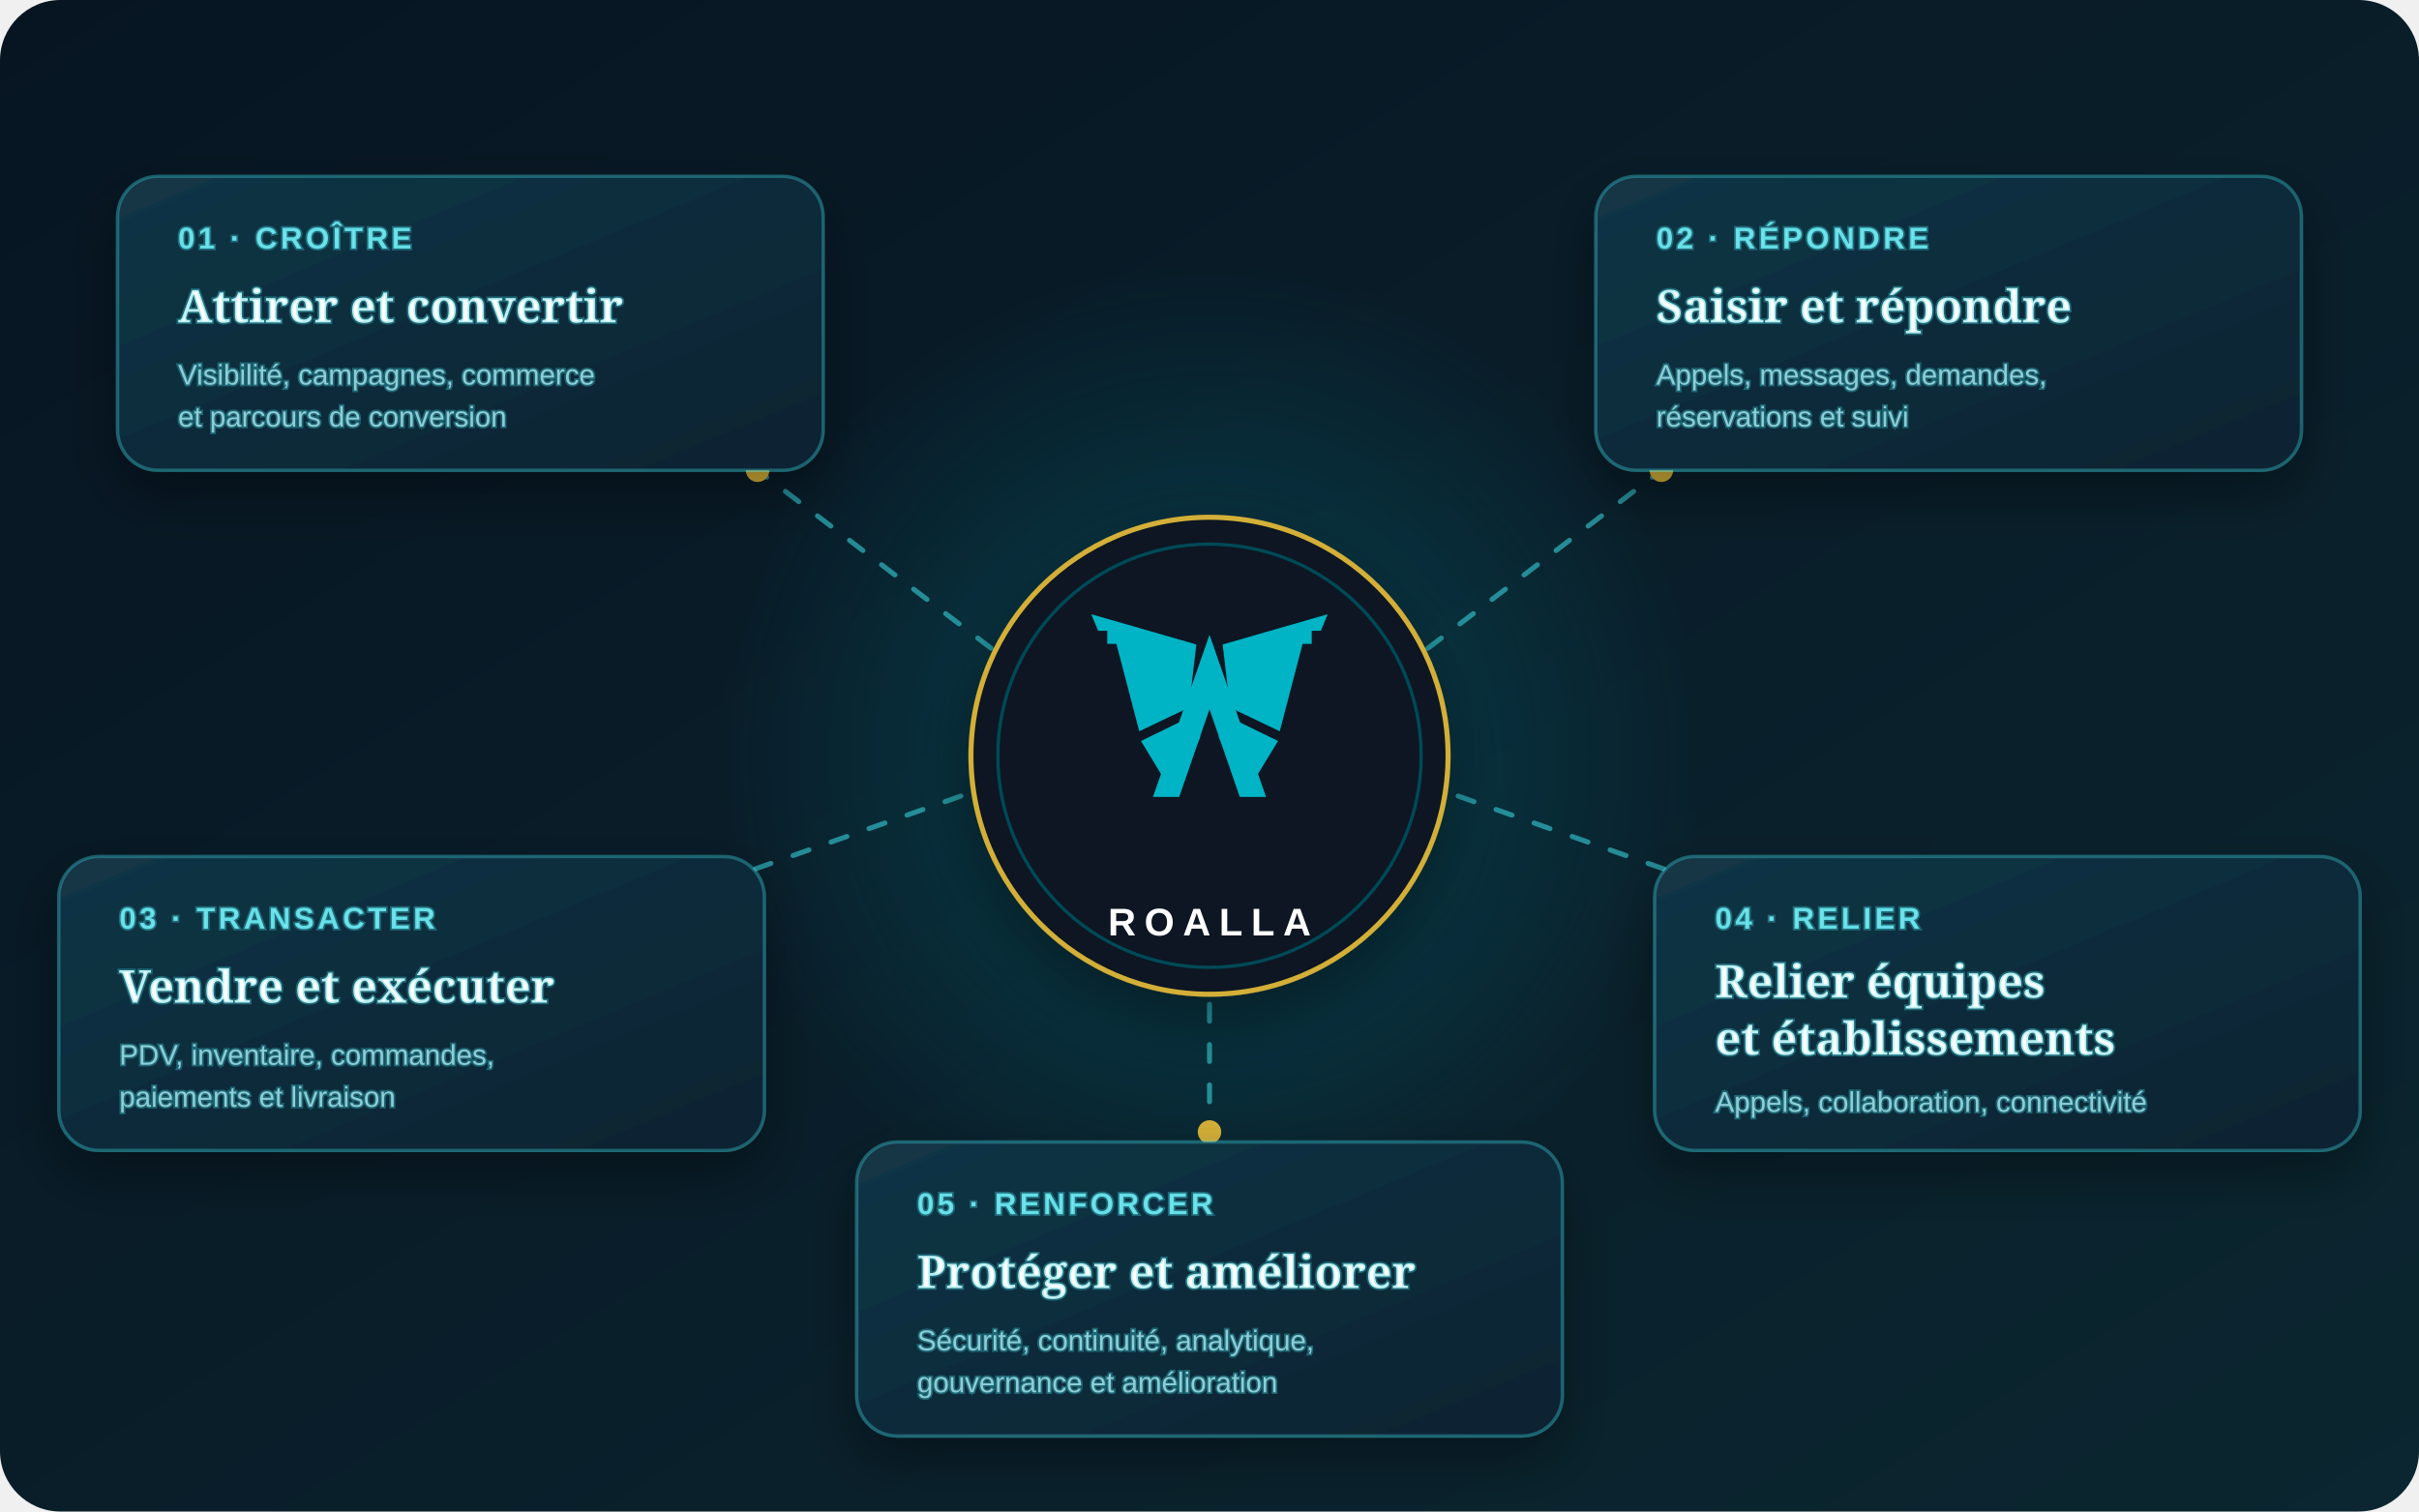
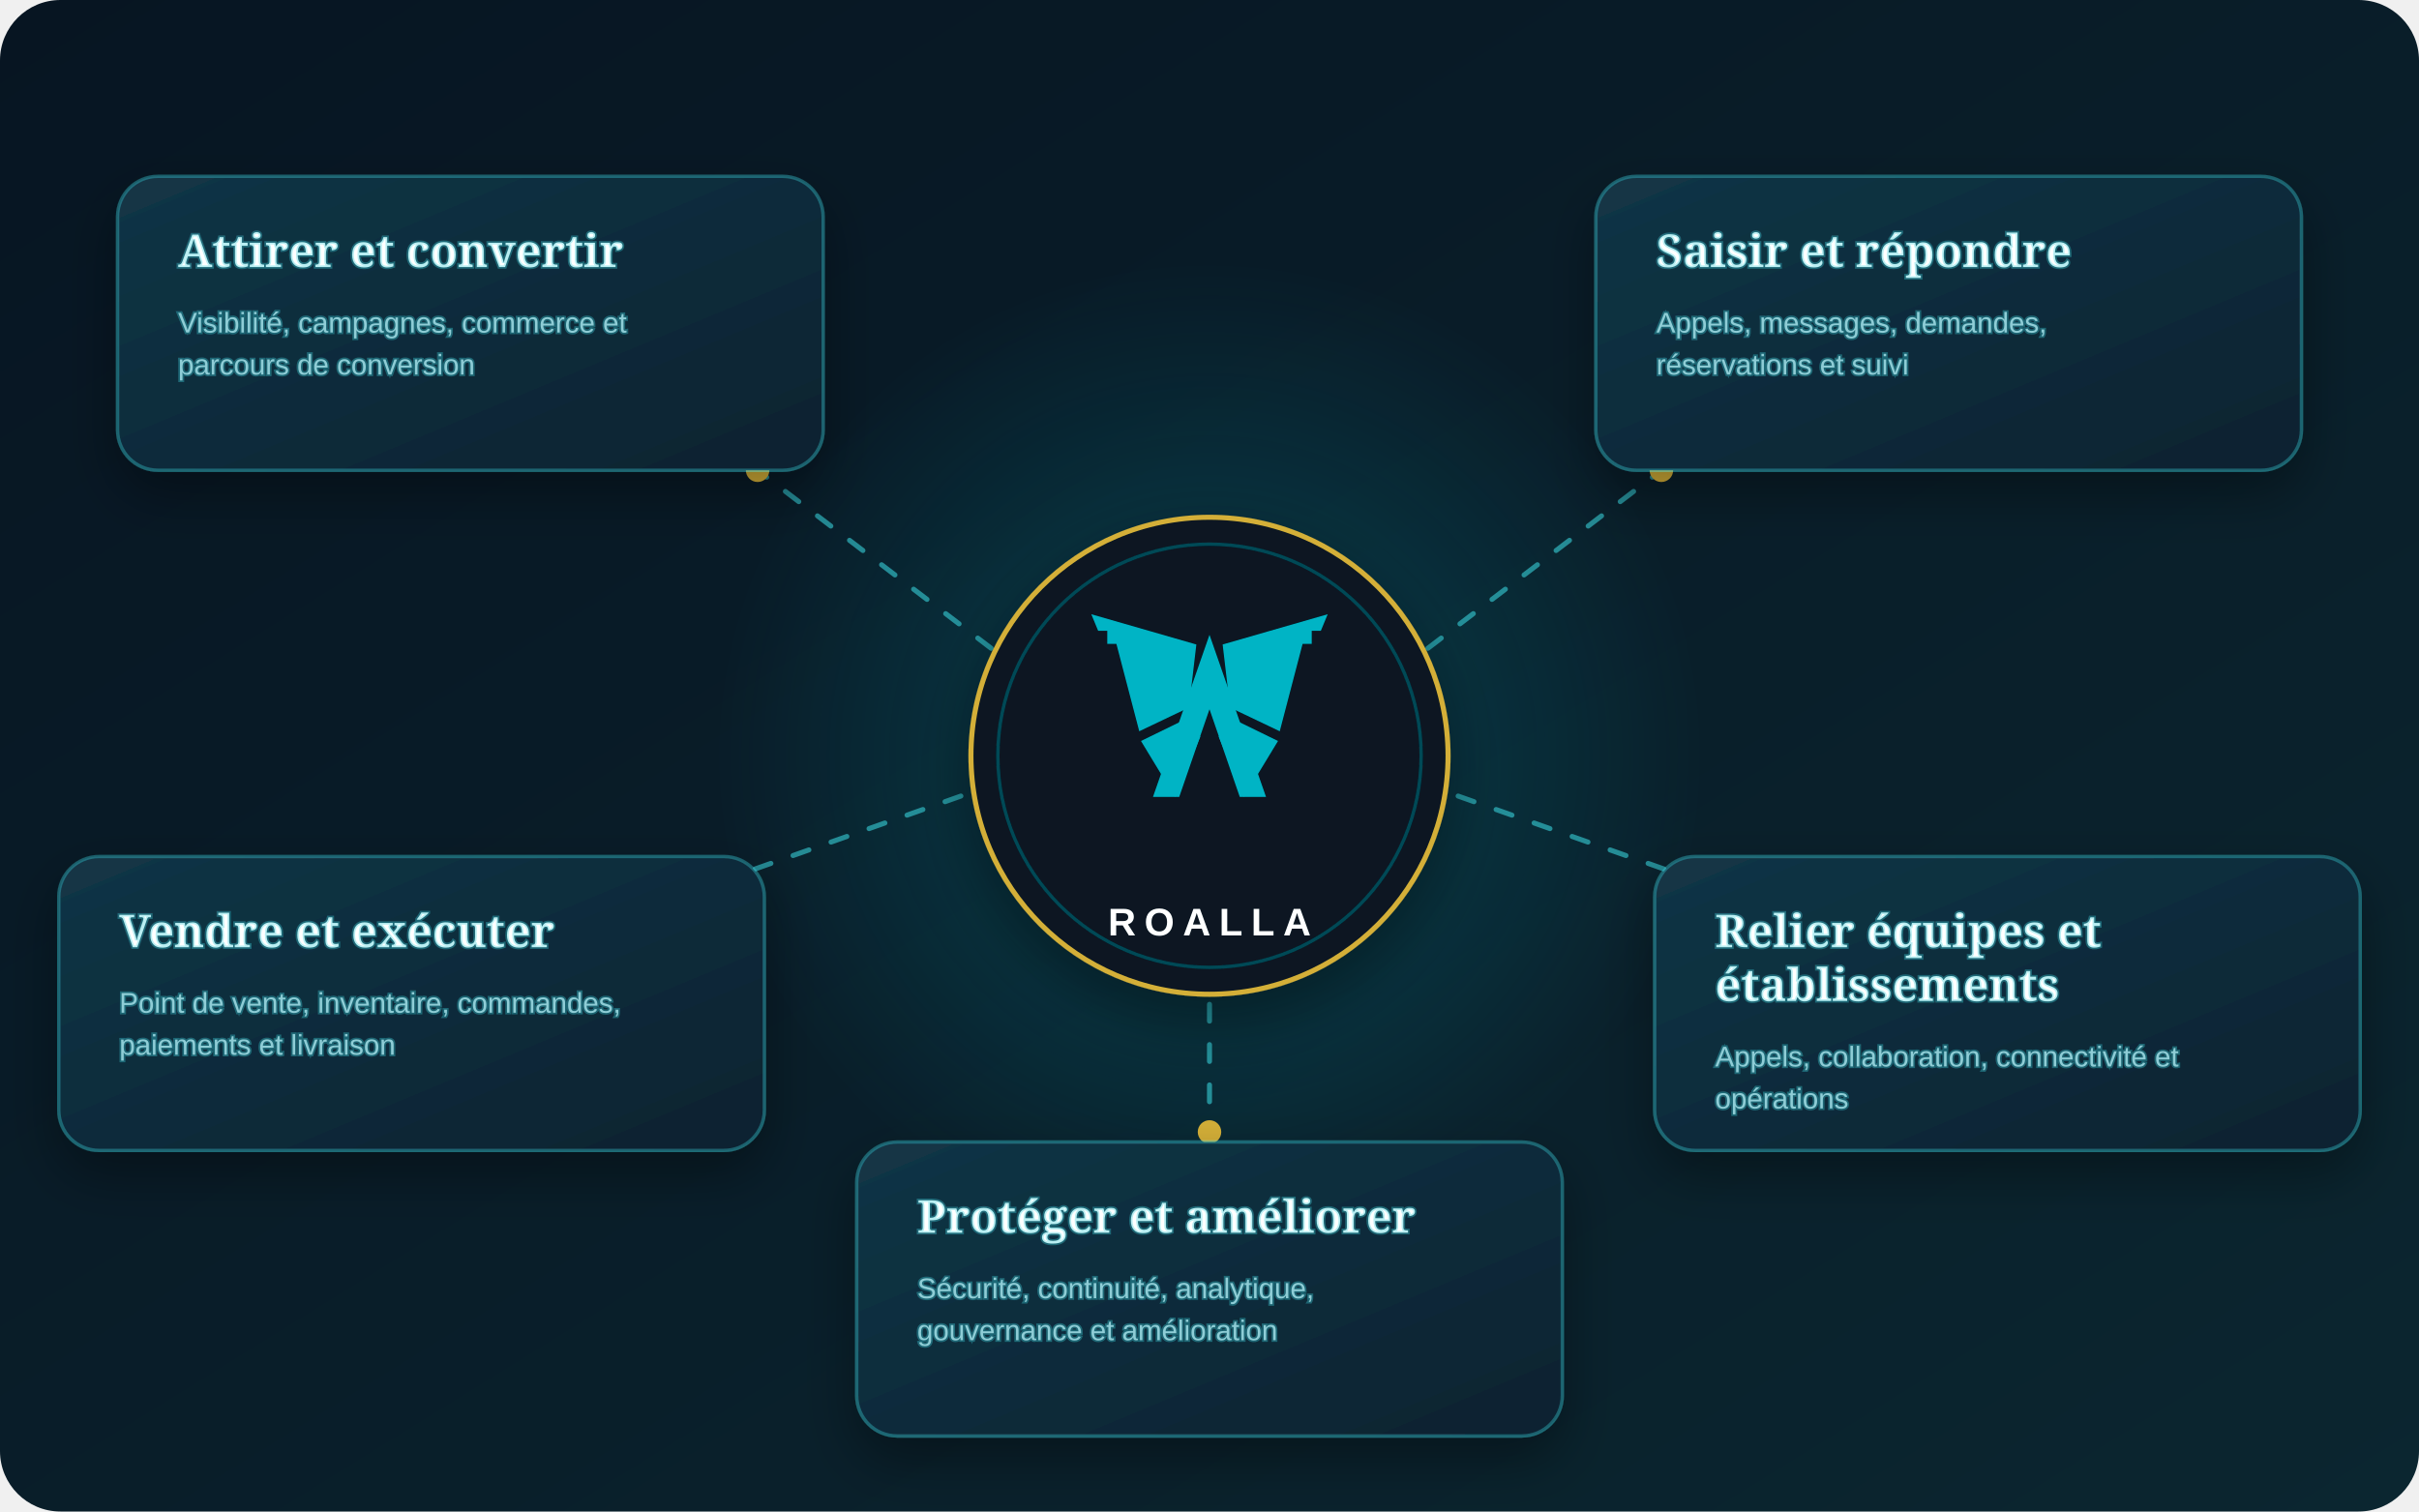
<svg xmlns="http://www.w3.org/2000/svg" viewBox="0 0 1440 900" role="img" aria-labelledby="title desc">
  <defs>
    <linearGradient id="bg" x1="0" y1="0" x2="1" y2="1">
      <stop stop-color="#071522" />
      <stop offset="1" stop-color="#0b2630" />
    </linearGradient>
    <linearGradient id="panel" x1="0" y1="0" x2="1" y2="1">
      <stop stop-color="#123546" />
      <stop offset="1" stop-color="#0b2230" />
    </linearGradient>
    <radialGradient id="halo">
      <stop stop-color="#00b4c5" stop-opacity=".25" />
      <stop offset="1" stop-color="#00b4c5" stop-opacity="0" />
    </radialGradient>
    <filter id="shadow" x="-20%" y="-30%" width="140%" height="160%">
      <feDropShadow dx="0" dy="14" stdDeviation="16" flood-color="#000" flood-opacity=".36" />
    </filter>
-     <style>
-       .connector{fill:none;stroke:#39d5df;stroke-width:3;stroke-linecap:round;stroke-dasharray:10 14;opacity:.58;animation:flow 6s linear infinite}.node{fill:#d4af37;filter:url(#shadow);animation:pulse 2.8s ease-in-out infinite}.panel{fill:url(#panel);stroke:#3bd1dc;stroke-opacity:.36;stroke-width:2;filter:url(#shadow);animation:drift 5s ease-in-out infinite}.p2{animation-delay:-1s}.p3{animation-delay:-2s}.p4{animation-delay:-3s}.p5{animation-delay:-4s}.kicker{fill:#7be6ec;font:700 18px Arial,sans-serif;letter-spacing:2px}.label{fill:#fff;font:700 27px Georgia,serif}.detail{fill:#bdcbd3;font:400 17px Arial,sans-serif}@keyframes flow{to{stroke-dashoffset:-96}}@keyframes pulse{50%{opacity:.48;transform:scale(.84);transform-origin:center}}@keyframes drift{50%{transform:translateY(-7px)}}@media (prefers-reduced-motion:reduce){.connector,.node,.panel{animation:none}}
-     </style>
+     <style>.connector{fill:none;stroke:#39d5df;stroke-width:3;stroke-linecap:round;stroke-dasharray:10 14;opacity:.58;animation:flow 6s linear infinite}.node{fill:#d4af37;filter:url(#shadow);animation:pulse 2.8s ease-in-out infinite}.panel{fill:url(#panel);stroke:#3bd1dc;stroke-opacity:.36;stroke-width:2;filter:url(#shadow);animation:drift 5s ease-in-out infinite}.p2{animation-delay:-1s}.p3{animation-delay:-2s}.p4{animation-delay:-3s}.p5{animation-delay:-4s}.label{fill:#fff;font:700 27px Georgia,serif}.detail{fill:#bdcbd3;font:400 17px Arial,sans-serif}@keyframes flow{to{stroke-dashoffset:-96}}@keyframes pulse{50%{opacity:.48;transform:scale(.84);transform-origin:center}}@keyframes drift{50%{transform:translateY(-7px)}}@media (prefers-reduced-motion:reduce){.connector,.node,.panel{animation:none}}</style>
  </defs>
  <rect width="1440" height="900" rx="36" fill="url(#bg)" />
  <circle cx="720" cy="450" r="295" fill="url(#halo)" />
  <g aria-hidden="true">
    <path class="connector" d="M590 386 451 280M850 386l139-106M572 474 414 530M868 474l158 56M720 574v100" />
    <circle class="node" cx="451" cy="280" r="7" />
    <circle class="node" cx="989" cy="280" r="7" />
    <circle class="node" cx="414" cy="530" r="7" />
    <circle class="node" cx="1026" cy="530" r="7" />
    <circle class="node" cx="720" cy="674" r="7" />
  </g>
  <g class="panel p1">
    <rect x="70" y="105" width="420" height="175" rx="24" />
-     <text x="106" y="148" class="kicker">01 · CROÎTRE</text>
-     <text x="106" y="192" class="label">Attirer et convertir</text>
-     <text x="106" y="229" class="detail">
-       <tspan x="106">Visibilité, campagnes, commerce</tspan>
-       <tspan x="106" dy="25">et parcours de conversion</tspan>
+     <text x="106" y="159" class="label">
+       <tspan x="106" dy="0">Attirer et convertir</tspan>
+     </text>
+     <text x="106" y="198" class="detail">
+       <tspan x="106" dy="0">Visibilité, campagnes, commerce et</tspan>
+       <tspan x="106" dy="25">parcours de conversion</tspan>
    </text>
  </g>
  <g class="panel p2">
    <rect x="950" y="105" width="420" height="175" rx="24" />
-     <text x="986" y="148" class="kicker">02 · RÉPONDRE</text>
-     <text x="986" y="192" class="label">Saisir et répondre</text>
-     <text x="986" y="229" class="detail">
-       <tspan x="986">Appels, messages, demandes,</tspan>
+     <text x="986" y="159" class="label">
+       <tspan x="986" dy="0">Saisir et répondre</tspan>
+     </text>
+     <text x="986" y="198" class="detail">
+       <tspan x="986" dy="0">Appels, messages, demandes,</tspan>
      <tspan x="986" dy="25">réservations et suivi</tspan>
    </text>
  </g>
  <g class="panel p3">
    <rect x="35" y="510" width="420" height="175" rx="24" />
-     <text x="71" y="553" class="kicker">03 · TRANSACTER</text>
-     <text x="71" y="597" class="label">Vendre et exécuter</text>
-     <text x="71" y="634" class="detail">
-       <tspan x="71">PDV, inventaire, commandes,</tspan>
+     <text x="71" y="564" class="label">
+       <tspan x="71" dy="0">Vendre et exécuter</tspan>
+     </text>
+     <text x="71" y="603" class="detail">
+       <tspan x="71" dy="0">Point de vente, inventaire, commandes,</tspan>
      <tspan x="71" dy="25">paiements et livraison</tspan>
    </text>
  </g>
  <g class="panel p4">
    <rect x="985" y="510" width="420" height="175" rx="24" />
-     <text x="1021" y="553" class="kicker">04 · RELIER</text>
-     <text x="1021" y="594" class="label">
-       <tspan x="1021">Relier équipes</tspan>
-       <tspan x="1021" dy="34">et établissements</tspan>
+     <text x="1021" y="564" class="label">
+       <tspan x="1021" dy="0">Relier équipes et</tspan>
+       <tspan x="1021" dy="32">établissements</tspan>
    </text>
-     <text x="1021" y="662" class="detail">Appels, collaboration, connectivité</text>
+     <text x="1021" y="635" class="detail">
+       <tspan x="1021" dy="0">Appels, collaboration, connectivité et</tspan>
+       <tspan x="1021" dy="25">opérations</tspan>
+     </text>
  </g>
  <g class="panel p5">
    <rect x="510" y="680" width="420" height="175" rx="24" />
-     <text x="546" y="723" class="kicker">05 · RENFORCER</text>
-     <text x="546" y="767" class="label">Protéger et améliorer</text>
-     <text x="546" y="804" class="detail">
-       <tspan x="546">Sécurité, continuité, analytique,</tspan>
+     <text x="546" y="734" class="label">
+       <tspan x="546" dy="0">Protéger et améliorer</tspan>
+     </text>
+     <text x="546" y="773" class="detail">
+       <tspan x="546" dy="0">Sécurité, continuité, analytique,</tspan>
      <tspan x="546" dy="25">gouvernance et amélioration</tspan>
    </text>
  </g>
  <g filter="url(#shadow)">
    <circle cx="720" cy="450" r="142" fill="#071722" stroke="#d4af37" stroke-width="3" />
    <circle cx="720" cy="450" r="126" fill="none" stroke="#00b4c5" stroke-opacity=".32" stroke-width="2" />
    <g fill="#00B4C5" transform="translate(635 346) scale(.17)">
      <path d="M454 222 86 116l24 58h32v46h32l80 306 174-83z" />
      <path d="m546 222 368-106-24 58h-32v46h-32l-80 306-174-83z" />
      <path d="m428 478-168 82 119 196 89-211z" />
      <path d="m572 478 168 82-119 196-89-211z" />
      <path d="M500 188 698 756h-92L500 449 394 756h-92z" />
    </g>
    <text x="720" y="557" text-anchor="middle" fill="#fff" font-family="Arial,sans-serif" font-size="23" font-weight="700" letter-spacing="5">ROALLA</text>
  </g>
</svg>
